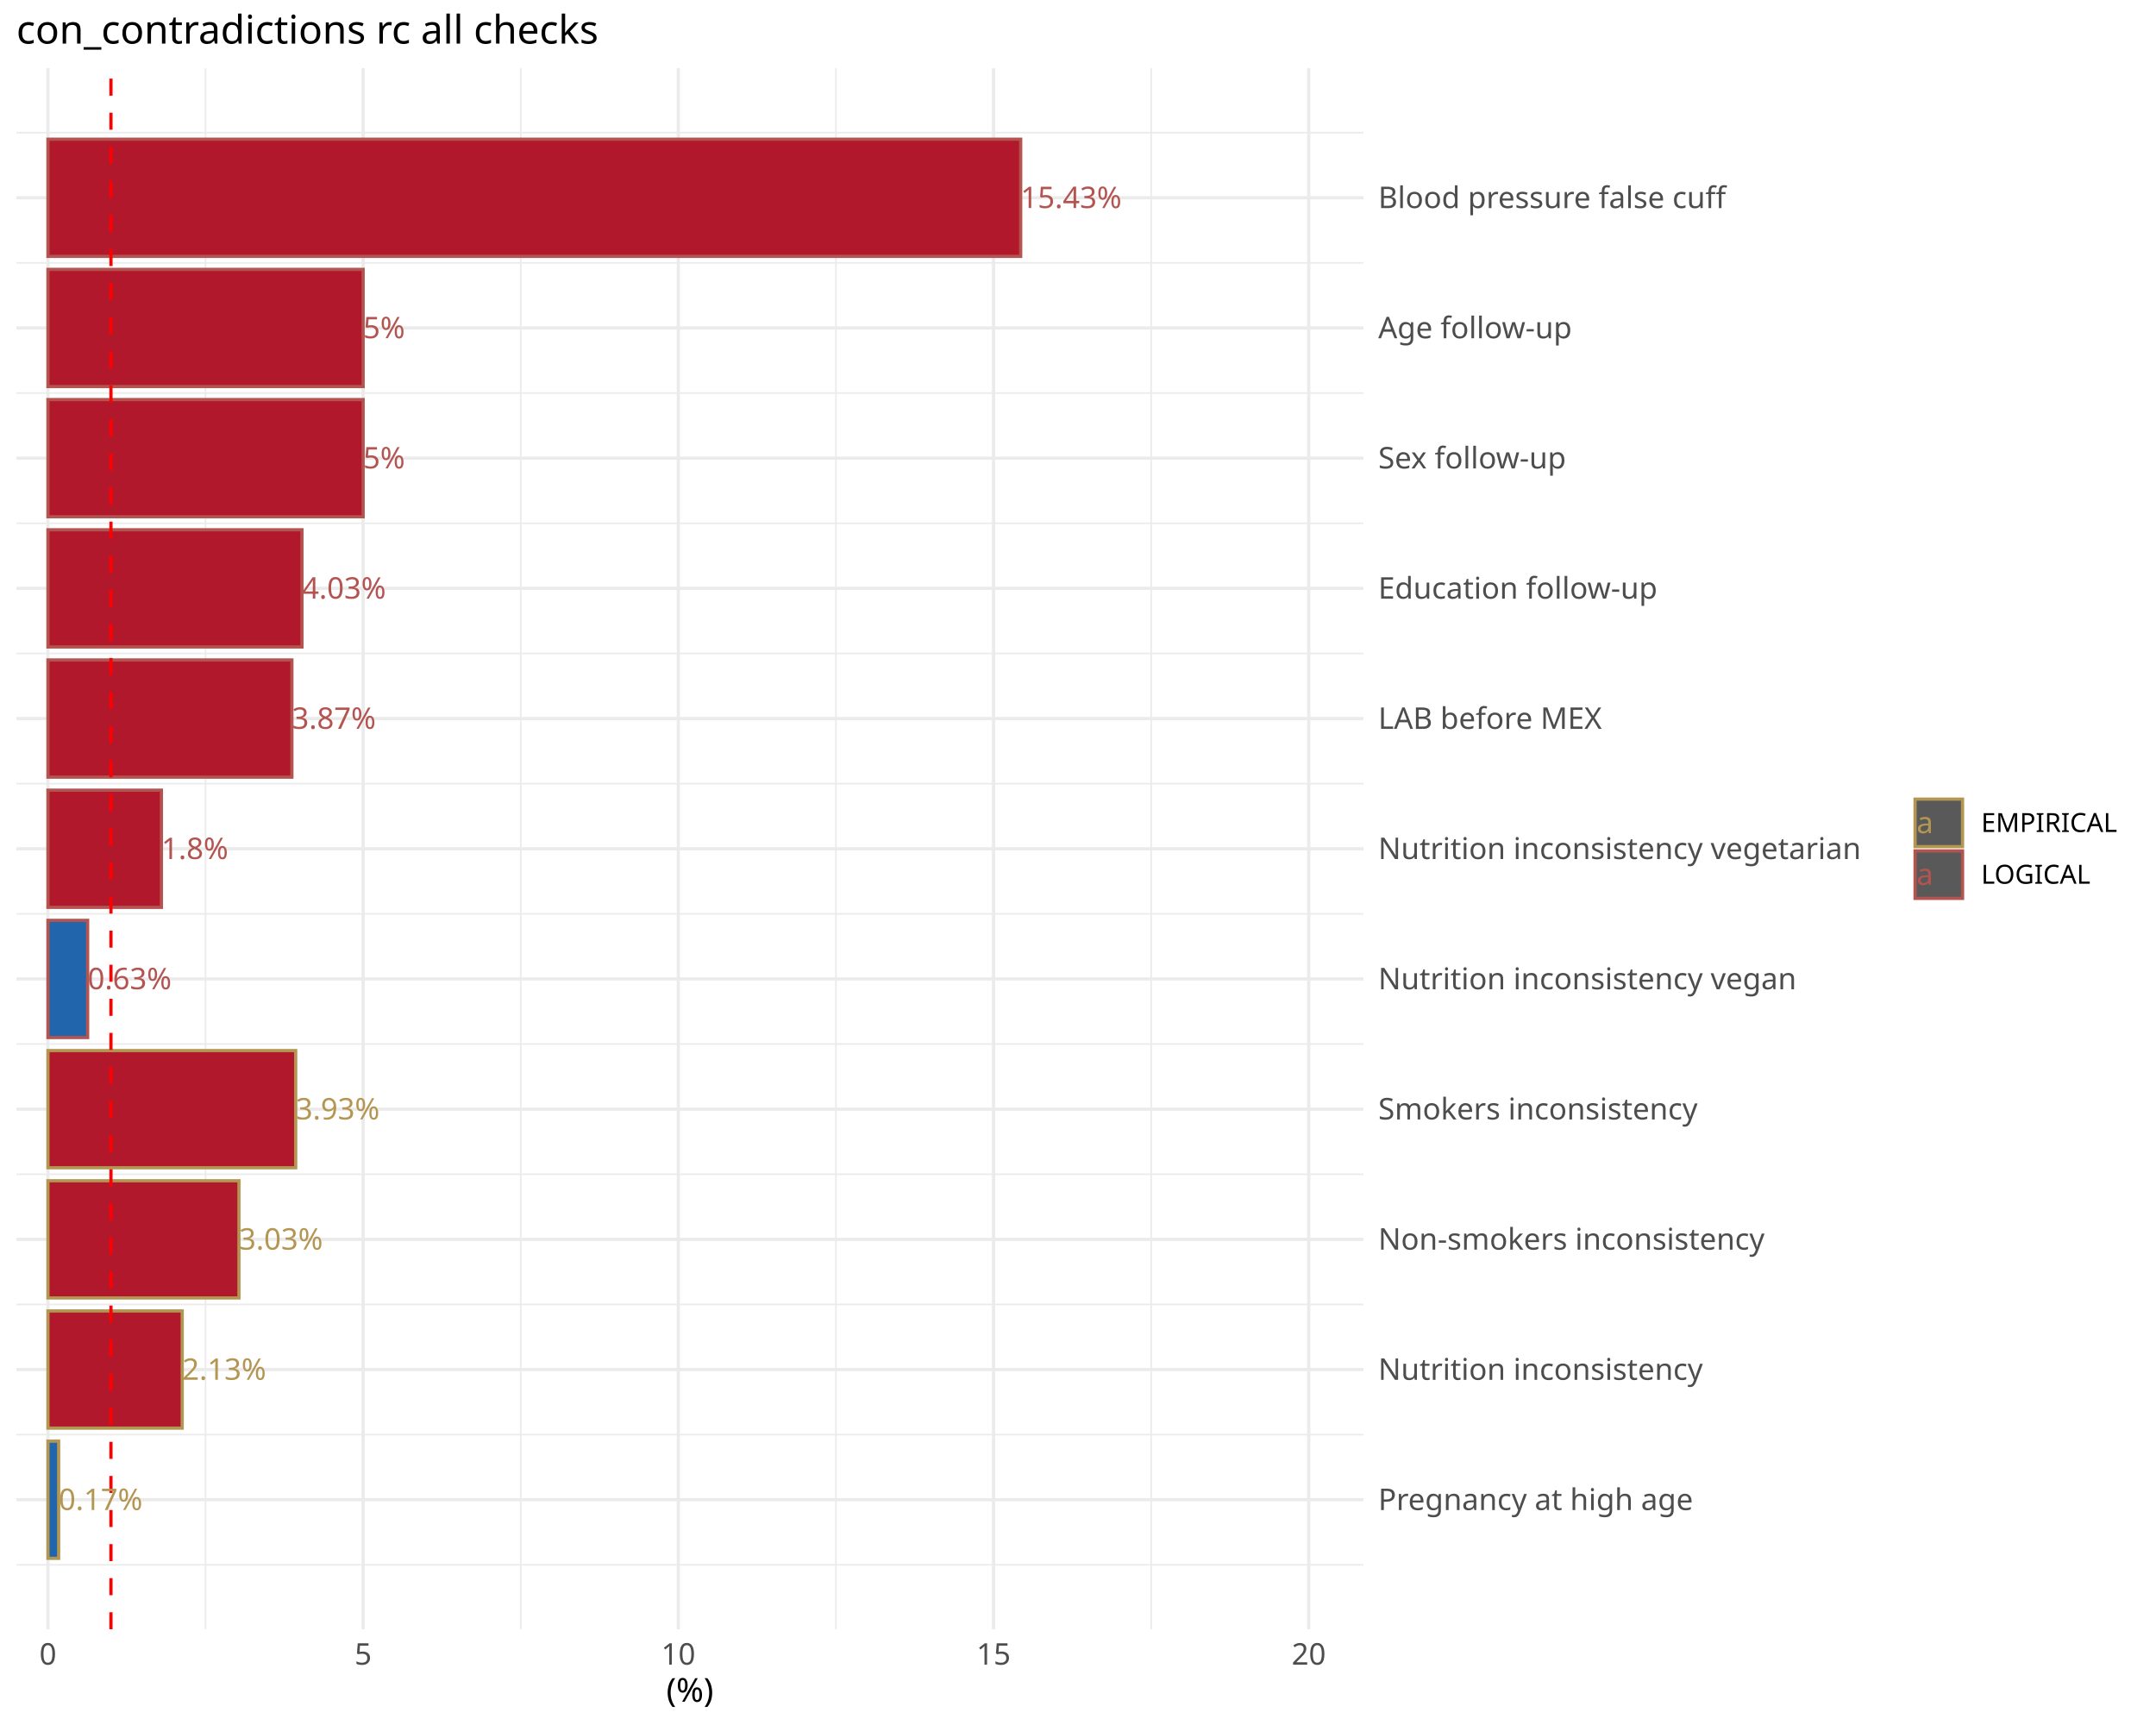
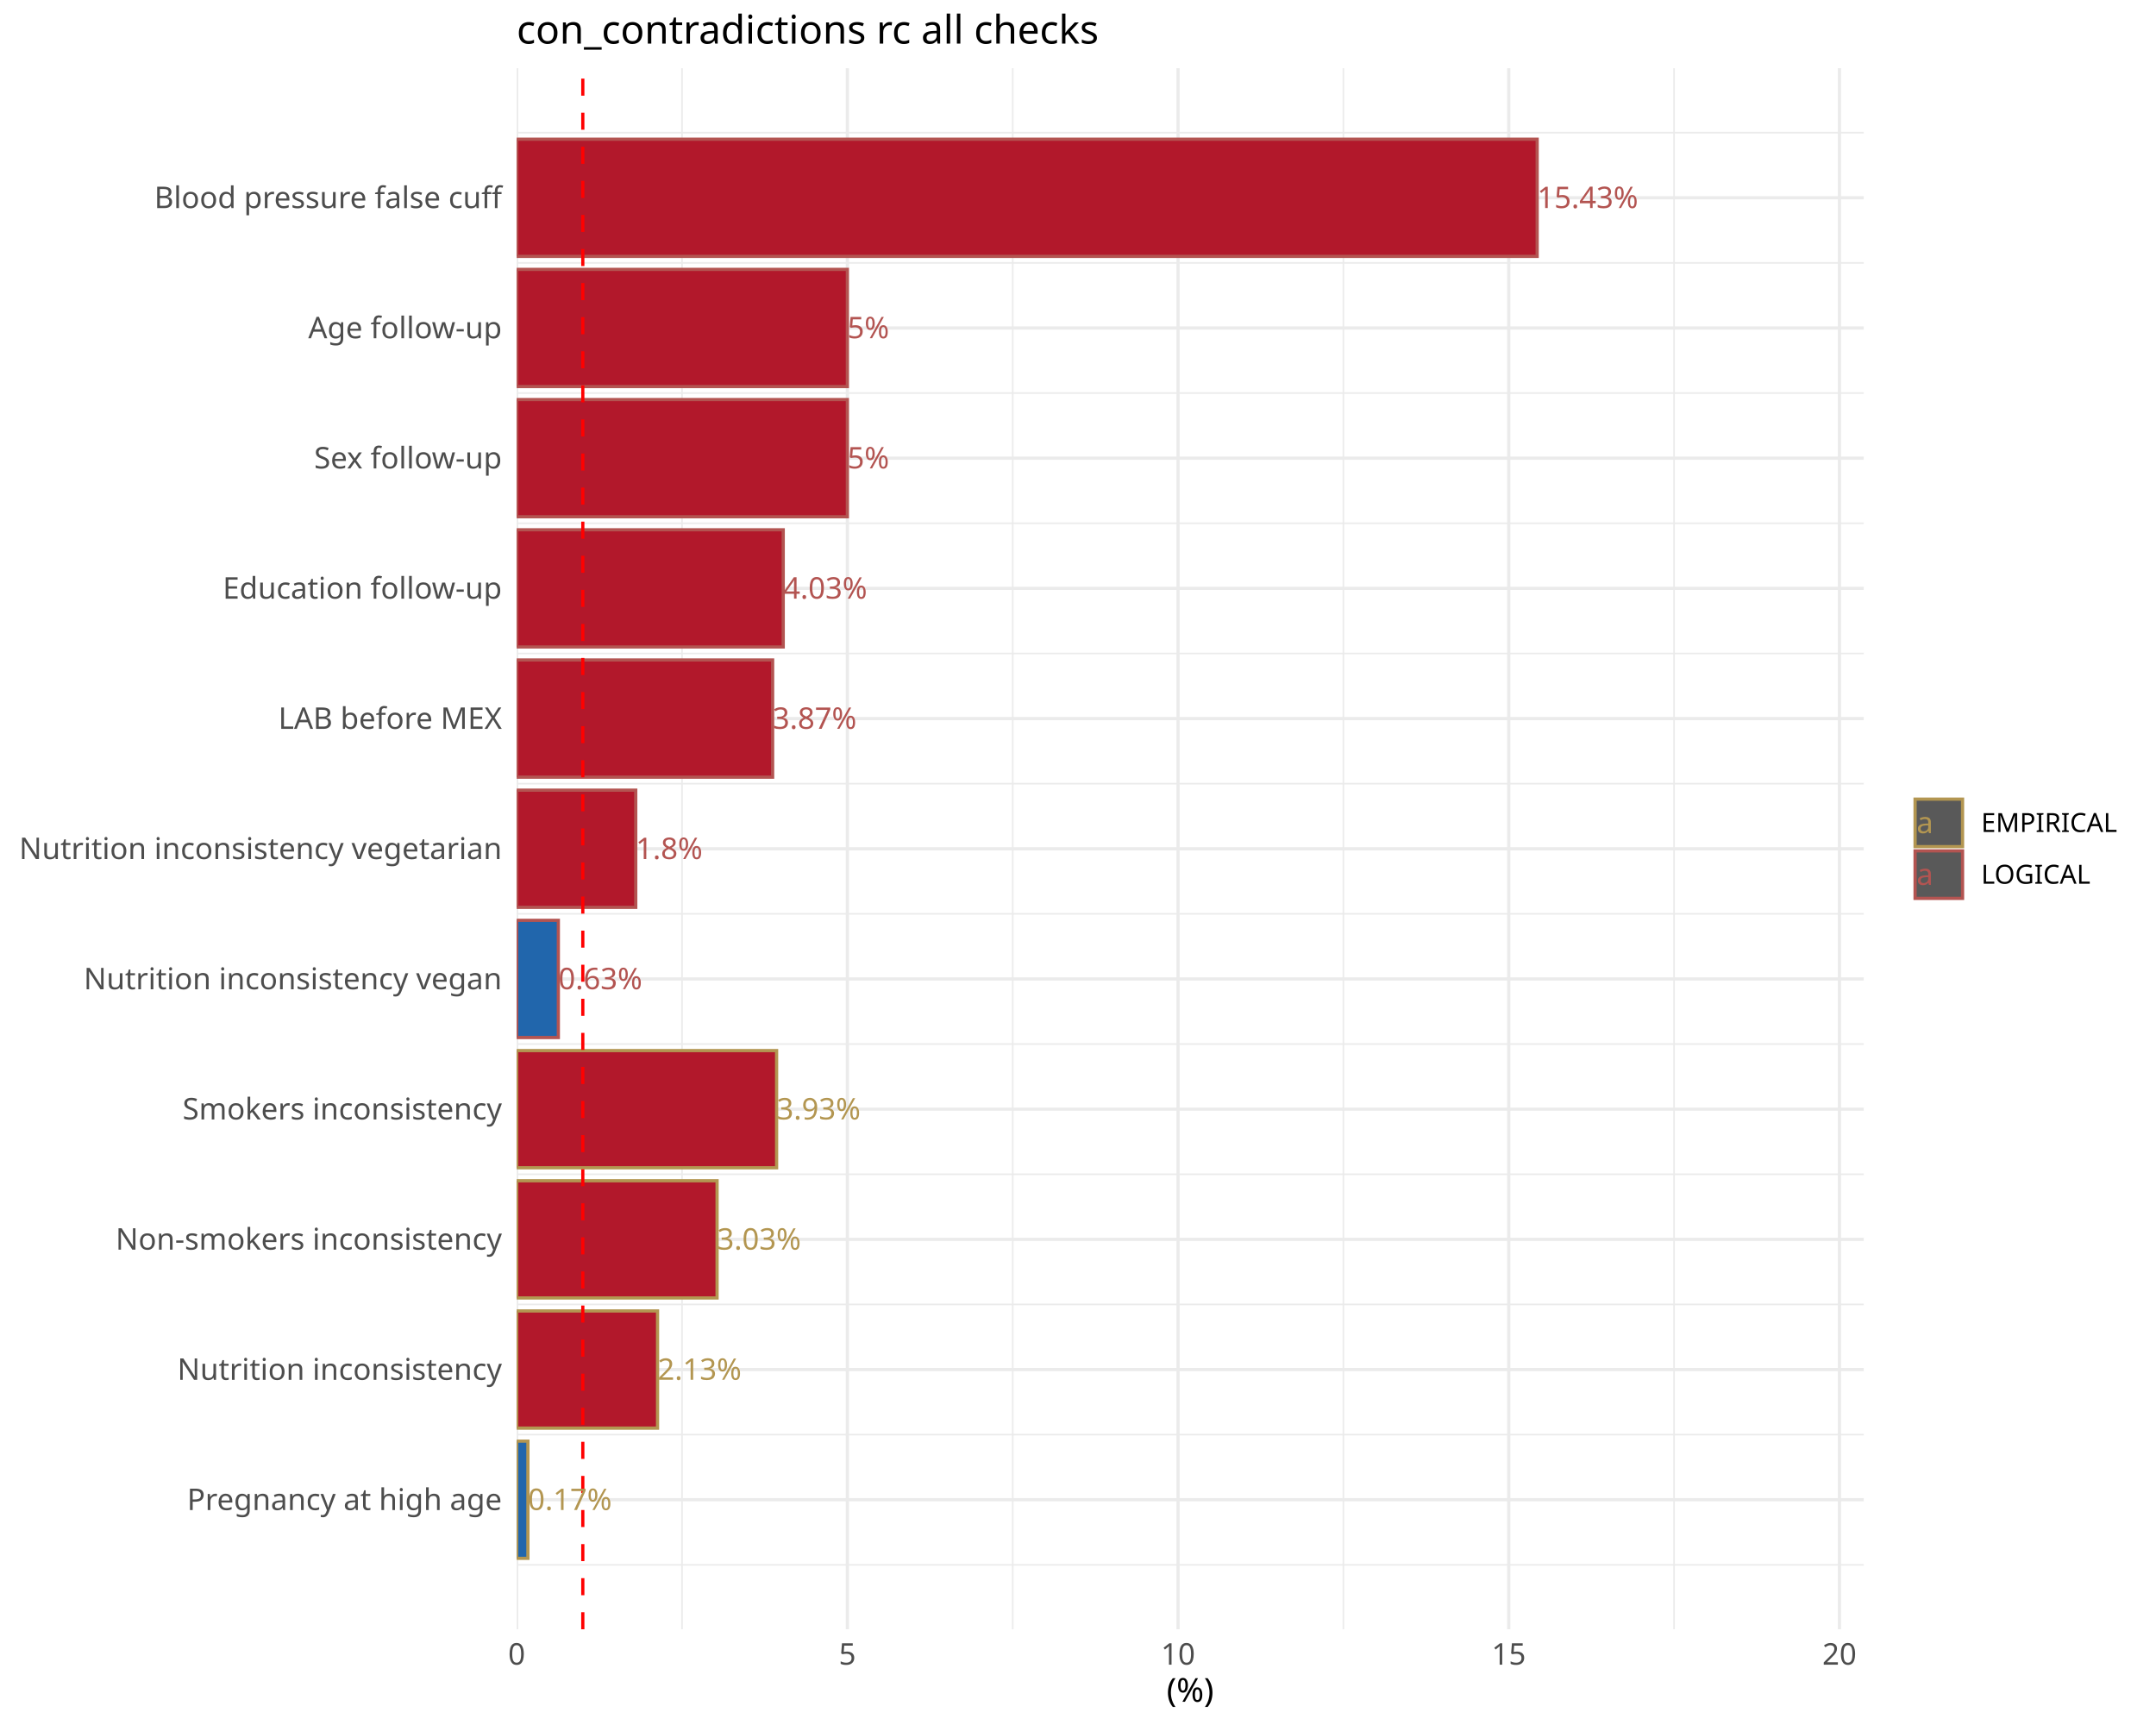
<svg xmlns="http://www.w3.org/2000/svg" class="svglite" data-engine-version="2.0" width="720.00pt" height="576.00pt" viewBox="0 0 720.00 576.00">
  <defs>
    <style type="text/css">
    .svglite line, .svglite polyline, .svglite polygon, .svglite path, .svglite rect, .svglite circle {
      fill: none;
      stroke: #000000;
      stroke-linecap: round;
      stroke-linejoin: round;
      stroke-miterlimit: 10.00;
    }
  </style>
  </defs>
  <rect width="100%" height="100%" style="stroke: none; fill: #FFFFFF;" />
  <defs>
    <clipPath id="cpMC4wMHw3MjAuMDB8MC4wMHw1NzYuMDA=">
      <rect x="0.00" y="0.00" width="720.00" height="576.00" />
    </clipPath>
  </defs>
  <g clip-path="url(#cpMC4wMHw3MjAuMDB8MC4wMHw1NzYuMDA=)">
- </g>
+     <rect x="0.00" y="0.00" width="720.00" height="576.00" style="stroke-width: 1.07; stroke: none; fill: #FFFFFF;" />
+   </g>
  <defs>
-     <clipPath id="cpNS40OHw0NTUuMzN8MjIuNzh8NTQ0LjA0">
-       <rect x="5.48" y="22.78" width="449.85" height="521.25" />
+     <clipPath id="cpMTcyLjU1fDYyMi40MHwyMi43OHw1NDQuMDQ=">
+       <rect x="172.55" y="22.78" width="449.85" height="521.25" />
    </clipPath>
  </defs>
-   <g clip-path="url(#cpNS40OHw0NTUuMzN8MjIuNzh8NTQ0LjA0)">
-     <polyline points="5.48,44.30 455.33,44.30 " style="stroke-width: 0.53; stroke: #EBEBEB; stroke-linecap: butt;" />
-     <polyline points="5.48,87.78 455.33,87.78 " style="stroke-width: 0.53; stroke: #EBEBEB; stroke-linecap: butt;" />
-     <polyline points="5.48,131.25 455.33,131.25 " style="stroke-width: 0.53; stroke: #EBEBEB; stroke-linecap: butt;" />
-     <polyline points="5.48,174.73 455.33,174.73 " style="stroke-width: 0.53; stroke: #EBEBEB; stroke-linecap: butt;" />
-     <polyline points="5.48,218.20 455.33,218.20 " style="stroke-width: 0.53; stroke: #EBEBEB; stroke-linecap: butt;" />
-     <polyline points="5.48,261.67 455.33,261.67 " style="stroke-width: 0.53; stroke: #EBEBEB; stroke-linecap: butt;" />
-     <polyline points="5.48,305.15 455.33,305.15 " style="stroke-width: 0.53; stroke: #EBEBEB; stroke-linecap: butt;" />
-     <polyline points="5.48,348.62 455.33,348.62 " style="stroke-width: 0.53; stroke: #EBEBEB; stroke-linecap: butt;" />
-     <polyline points="5.48,392.10 455.33,392.10 " style="stroke-width: 0.53; stroke: #EBEBEB; stroke-linecap: butt;" />
-     <polyline points="5.48,435.57 455.33,435.57 " style="stroke-width: 0.53; stroke: #EBEBEB; stroke-linecap: butt;" />
-     <polyline points="5.48,479.04 455.33,479.04 " style="stroke-width: 0.53; stroke: #EBEBEB; stroke-linecap: butt;" />
-     <polyline points="5.48,522.52 455.33,522.52 " style="stroke-width: 0.53; stroke: #EBEBEB; stroke-linecap: butt;" />
-     <polyline points="68.64,544.04 68.64,22.78 " style="stroke-width: 0.53; stroke: #EBEBEB; stroke-linecap: butt;" />
-     <polyline points="173.90,544.04 173.90,22.78 " style="stroke-width: 0.53; stroke: #EBEBEB; stroke-linecap: butt;" />
-     <polyline points="279.17,544.04 279.17,22.78 " style="stroke-width: 0.53; stroke: #EBEBEB; stroke-linecap: butt;" />
-     <polyline points="384.43,544.04 384.43,22.78 " style="stroke-width: 0.53; stroke: #EBEBEB; stroke-linecap: butt;" />
-     <polyline points="5.48,66.04 455.33,66.04 " style="stroke-width: 1.07; stroke: #EBEBEB; stroke-linecap: butt;" />
-     <polyline points="5.48,109.51 455.33,109.51 " style="stroke-width: 1.07; stroke: #EBEBEB; stroke-linecap: butt;" />
-     <polyline points="5.48,152.99 455.33,152.99 " style="stroke-width: 1.07; stroke: #EBEBEB; stroke-linecap: butt;" />
-     <polyline points="5.48,196.46 455.33,196.46 " style="stroke-width: 1.07; stroke: #EBEBEB; stroke-linecap: butt;" />
-     <polyline points="5.48,239.94 455.33,239.94 " style="stroke-width: 1.07; stroke: #EBEBEB; stroke-linecap: butt;" />
-     <polyline points="5.48,283.41 455.33,283.41 " style="stroke-width: 1.07; stroke: #EBEBEB; stroke-linecap: butt;" />
-     <polyline points="5.48,326.88 455.33,326.88 " style="stroke-width: 1.07; stroke: #EBEBEB; stroke-linecap: butt;" />
-     <polyline points="5.48,370.36 455.33,370.36 " style="stroke-width: 1.07; stroke: #EBEBEB; stroke-linecap: butt;" />
-     <polyline points="5.48,413.83 455.33,413.83 " style="stroke-width: 1.07; stroke: #EBEBEB; stroke-linecap: butt;" />
-     <polyline points="5.48,457.31 455.33,457.31 " style="stroke-width: 1.07; stroke: #EBEBEB; stroke-linecap: butt;" />
-     <polyline points="5.48,500.78 455.33,500.78 " style="stroke-width: 1.07; stroke: #EBEBEB; stroke-linecap: butt;" />
-     <polyline points="16.01,544.04 16.01,22.78 " style="stroke-width: 1.07; stroke: #EBEBEB; stroke-linecap: butt;" />
-     <polyline points="121.27,544.04 121.27,22.78 " style="stroke-width: 1.07; stroke: #EBEBEB; stroke-linecap: butt;" />
-     <polyline points="226.53,544.04 226.53,22.78 " style="stroke-width: 1.07; stroke: #EBEBEB; stroke-linecap: butt;" />
-     <polyline points="331.80,544.04 331.80,22.78 " style="stroke-width: 1.07; stroke: #EBEBEB; stroke-linecap: butt;" />
-     <polyline points="437.06,544.04 437.06,22.78 " style="stroke-width: 1.07; stroke: #EBEBEB; stroke-linecap: butt;" />
-     <rect x="16.01" y="46.48" width="324.85" height="39.13" style="stroke-width: 1.07; stroke: #B35451; stroke-linecap: butt; stroke-linejoin: miter; fill: #B2182B;" />
-     <rect x="16.01" y="89.95" width="105.26" height="39.13" style="stroke-width: 1.07; stroke: #B35451; stroke-linecap: butt; stroke-linejoin: miter; fill: #B2182B;" />
-     <rect x="16.01" y="133.42" width="105.26" height="39.13" style="stroke-width: 1.07; stroke: #B35451; stroke-linecap: butt; stroke-linejoin: miter; fill: #B2182B;" />
-     <rect x="16.01" y="176.90" width="84.84" height="39.13" style="stroke-width: 1.07; stroke: #B35451; stroke-linecap: butt; stroke-linejoin: miter; fill: #B2182B;" />
-     <rect x="16.01" y="220.37" width="81.47" height="39.13" style="stroke-width: 1.07; stroke: #B35451; stroke-linecap: butt; stroke-linejoin: miter; fill: #B2182B;" />
-     <rect x="16.01" y="263.85" width="37.90" height="39.13" style="stroke-width: 1.07; stroke: #B35451; stroke-linecap: butt; stroke-linejoin: miter; fill: #B2182B;" />
-     <rect x="16.01" y="307.32" width="13.26" height="39.13" style="stroke-width: 1.07; stroke: #B35451; stroke-linecap: butt; stroke-linejoin: miter; fill: #2166AC;" />
-     <rect x="16.01" y="350.80" width="82.74" height="39.13" style="stroke-width: 1.07; stroke: #B39651; stroke-linecap: butt; stroke-linejoin: miter; fill: #B2182B;" />
-     <rect x="16.01" y="394.27" width="63.79" height="39.13" style="stroke-width: 1.07; stroke: #B39651; stroke-linecap: butt; stroke-linejoin: miter; fill: #B2182B;" />
-     <rect x="16.01" y="437.74" width="44.84" height="39.13" style="stroke-width: 1.07; stroke: #B39651; stroke-linecap: butt; stroke-linejoin: miter; fill: #B2182B;" />
-     <rect x="16.01" y="481.22" width="3.58" height="39.13" style="stroke-width: 1.07; stroke: #B39651; stroke-linecap: butt; stroke-linejoin: miter; fill: #2166AC;" />
-     <line x1="37.06" y1="544.04" x2="37.06" y2="22.78" style="stroke-width: 1.07; stroke: #FF0000; stroke-dasharray: 5.69,5.69; stroke-linecap: butt;" />
-     <text x="340.85" y="69.47" style="font-size: 9.96px; fill: #B35451; font-family: sans;" textLength="36.54px" lengthAdjust="spacingAndGlyphs"> 15.43%</text>
-     <text x="121.27" y="112.94" style="font-size: 9.96px; fill: #B35451; font-family: sans;" textLength="17.16px" lengthAdjust="spacingAndGlyphs"> 5%</text>
-     <text x="121.27" y="156.41" style="font-size: 9.96px; fill: #B35451; font-family: sans;" textLength="17.16px" lengthAdjust="spacingAndGlyphs"> 5%</text>
-     <text x="100.85" y="199.89" style="font-size: 9.96px; fill: #B35451; font-family: sans;" textLength="31.00px" lengthAdjust="spacingAndGlyphs"> 4.03%</text>
-     <text x="97.48" y="243.36" style="font-size: 9.96px; fill: #B35451; font-family: sans;" textLength="31.00px" lengthAdjust="spacingAndGlyphs"> 3.87%</text>
-     <text x="53.90" y="286.84" style="font-size: 9.96px; fill: #B35451; font-family: sans;" textLength="25.47px" lengthAdjust="spacingAndGlyphs"> 1.8%</text>
-     <text x="29.27" y="330.31" style="font-size: 9.96px; fill: #B35451; font-family: sans;" textLength="31.00px" lengthAdjust="spacingAndGlyphs"> 0.63%</text>
-     <text x="98.74" y="373.79" style="font-size: 9.96px; fill: #B39651; font-family: sans;" textLength="31.00px" lengthAdjust="spacingAndGlyphs"> 3.93%</text>
-     <text x="79.80" y="417.26" style="font-size: 9.96px; fill: #B39651; font-family: sans;" textLength="31.00px" lengthAdjust="spacingAndGlyphs"> 3.03%</text>
-     <text x="60.85" y="460.73" style="font-size: 9.96px; fill: #B39651; font-family: sans;" textLength="31.00px" lengthAdjust="spacingAndGlyphs"> 2.13%</text>
-     <text x="19.58" y="504.21" style="font-size: 9.96px; fill: #B39651; font-family: sans;" textLength="31.00px" lengthAdjust="spacingAndGlyphs"> 0.17%</text>
+   <g clip-path="url(#cpMTcyLjU1fDYyMi40MHwyMi43OHw1NDQuMDQ=)">
+     <polyline points="172.55,522.52 622.40,522.52 " style="stroke-width: 0.53; stroke: #EBEBEB; stroke-linecap: butt;" />
+     <polyline points="172.55,479.04 622.40,479.04 " style="stroke-width: 0.53; stroke: #EBEBEB; stroke-linecap: butt;" />
+     <polyline points="172.55,435.57 622.40,435.57 " style="stroke-width: 0.53; stroke: #EBEBEB; stroke-linecap: butt;" />
+     <polyline points="172.55,392.10 622.40,392.10 " style="stroke-width: 0.53; stroke: #EBEBEB; stroke-linecap: butt;" />
+     <polyline points="172.55,348.62 622.40,348.62 " style="stroke-width: 0.53; stroke: #EBEBEB; stroke-linecap: butt;" />
+     <polyline points="172.55,305.15 622.40,305.15 " style="stroke-width: 0.53; stroke: #EBEBEB; stroke-linecap: butt;" />
+     <polyline points="172.55,261.67 622.40,261.67 " style="stroke-width: 0.53; stroke: #EBEBEB; stroke-linecap: butt;" />
+     <polyline points="172.55,218.20 622.40,218.20 " style="stroke-width: 0.53; stroke: #EBEBEB; stroke-linecap: butt;" />
+     <polyline points="172.55,174.73 622.40,174.73 " style="stroke-width: 0.53; stroke: #EBEBEB; stroke-linecap: butt;" />
+     <polyline points="172.55,131.25 622.40,131.25 " style="stroke-width: 0.53; stroke: #EBEBEB; stroke-linecap: butt;" />
+     <polyline points="172.55,87.78 622.40,87.78 " style="stroke-width: 0.53; stroke: #EBEBEB; stroke-linecap: butt;" />
+     <polyline points="172.55,44.30 622.40,44.30 " style="stroke-width: 0.53; stroke: #EBEBEB; stroke-linecap: butt;" />
+     <polyline points="227.76,544.04 227.76,22.78 " style="stroke-width: 0.53; stroke: #EBEBEB; stroke-linecap: butt;" />
+     <polyline points="338.20,544.04 338.20,22.78 " style="stroke-width: 0.53; stroke: #EBEBEB; stroke-linecap: butt;" />
+     <polyline points="448.63,544.04 448.63,22.78 " style="stroke-width: 0.53; stroke: #EBEBEB; stroke-linecap: butt;" />
+     <polyline points="559.06,544.04 559.06,22.78 " style="stroke-width: 0.53; stroke: #EBEBEB; stroke-linecap: butt;" />
+     <polyline points="172.55,500.78 622.40,500.78 " style="stroke-width: 1.07; stroke: #EBEBEB; stroke-linecap: butt;" />
+     <polyline points="172.55,457.31 622.40,457.31 " style="stroke-width: 1.07; stroke: #EBEBEB; stroke-linecap: butt;" />
+     <polyline points="172.55,413.83 622.40,413.83 " style="stroke-width: 1.07; stroke: #EBEBEB; stroke-linecap: butt;" />
+     <polyline points="172.55,370.36 622.40,370.36 " style="stroke-width: 1.07; stroke: #EBEBEB; stroke-linecap: butt;" />
+     <polyline points="172.55,326.88 622.40,326.88 " style="stroke-width: 1.07; stroke: #EBEBEB; stroke-linecap: butt;" />
+     <polyline points="172.55,283.41 622.40,283.41 " style="stroke-width: 1.07; stroke: #EBEBEB; stroke-linecap: butt;" />
+     <polyline points="172.55,239.94 622.40,239.94 " style="stroke-width: 1.07; stroke: #EBEBEB; stroke-linecap: butt;" />
+     <polyline points="172.55,196.46 622.40,196.46 " style="stroke-width: 1.07; stroke: #EBEBEB; stroke-linecap: butt;" />
+     <polyline points="172.55,152.99 622.40,152.99 " style="stroke-width: 1.07; stroke: #EBEBEB; stroke-linecap: butt;" />
+     <polyline points="172.55,109.51 622.40,109.51 " style="stroke-width: 1.07; stroke: #EBEBEB; stroke-linecap: butt;" />
+     <polyline points="172.55,66.04 622.40,66.04 " style="stroke-width: 1.07; stroke: #EBEBEB; stroke-linecap: butt;" />
+     <polyline points="172.55,544.04 172.55,22.78 " style="stroke-width: 1.07; stroke: #EBEBEB; stroke-linecap: butt;" />
+     <polyline points="282.98,544.04 282.98,22.78 " style="stroke-width: 1.07; stroke: #EBEBEB; stroke-linecap: butt;" />
+     <polyline points="393.41,544.04 393.41,22.78 " style="stroke-width: 1.07; stroke: #EBEBEB; stroke-linecap: butt;" />
+     <polyline points="503.85,544.04 503.85,22.78 " style="stroke-width: 1.07; stroke: #EBEBEB; stroke-linecap: butt;" />
+     <polyline points="614.28,544.04 614.28,22.78 " style="stroke-width: 1.07; stroke: #EBEBEB; stroke-linecap: butt;" />
+     <rect x="172.55" y="481.22" width="3.75" height="39.13" style="stroke-width: 1.07; stroke: #B39651; stroke-linecap: butt; stroke-linejoin: miter; fill: #2166AC;" />
+     <rect x="172.55" y="437.74" width="47.04" height="39.13" style="stroke-width: 1.07; stroke: #B39651; stroke-linecap: butt; stroke-linejoin: miter; fill: #B2182B;" />
+     <rect x="172.55" y="394.27" width="66.92" height="39.13" style="stroke-width: 1.07; stroke: #B39651; stroke-linecap: butt; stroke-linejoin: miter; fill: #B2182B;" />
+     <rect x="172.55" y="350.80" width="86.80" height="39.13" style="stroke-width: 1.07; stroke: #B39651; stroke-linecap: butt; stroke-linejoin: miter; fill: #B2182B;" />
+     <rect x="172.55" y="307.32" width="13.91" height="39.13" style="stroke-width: 1.07; stroke: #B35451; stroke-linecap: butt; stroke-linejoin: miter; fill: #2166AC;" />
+     <rect x="172.55" y="263.85" width="39.76" height="39.13" style="stroke-width: 1.07; stroke: #B35451; stroke-linecap: butt; stroke-linejoin: miter; fill: #B2182B;" />
+     <rect x="172.55" y="220.37" width="85.47" height="39.13" style="stroke-width: 1.07; stroke: #B35451; stroke-linecap: butt; stroke-linejoin: miter; fill: #B2182B;" />
+     <rect x="172.55" y="176.90" width="89.01" height="39.13" style="stroke-width: 1.07; stroke: #B35451; stroke-linecap: butt; stroke-linejoin: miter; fill: #B2182B;" />
+     <rect x="172.55" y="133.42" width="110.43" height="39.13" style="stroke-width: 1.07; stroke: #B35451; stroke-linecap: butt; stroke-linejoin: miter; fill: #B2182B;" />
+     <rect x="172.55" y="89.95" width="110.43" height="39.13" style="stroke-width: 1.07; stroke: #B35451; stroke-linecap: butt; stroke-linejoin: miter; fill: #B2182B;" />
+     <rect x="172.55" y="46.48" width="340.79" height="39.13" style="stroke-width: 1.07; stroke: #B35451; stroke-linecap: butt; stroke-linejoin: miter; fill: #B2182B;" />
+     <line x1="194.63" y1="544.04" x2="194.63" y2="22.78" style="stroke-width: 1.07; stroke: #FF0000; stroke-dasharray: 5.69,5.69; stroke-linecap: butt;" />
+     <text x="176.30" y="504.21" style="font-size: 9.96px; fill: #B39651; font-family: sans;" textLength="31.00px" lengthAdjust="spacingAndGlyphs"> 0.17%</text>
+     <text x="219.59" y="460.73" style="font-size: 9.96px; fill: #B39651; font-family: sans;" textLength="31.00px" lengthAdjust="spacingAndGlyphs"> 2.13%</text>
+     <text x="239.47" y="417.26" style="font-size: 9.96px; fill: #B39651; font-family: sans;" textLength="31.00px" lengthAdjust="spacingAndGlyphs"> 3.03%</text>
+     <text x="259.35" y="373.79" style="font-size: 9.96px; fill: #B39651; font-family: sans;" textLength="31.00px" lengthAdjust="spacingAndGlyphs"> 3.93%</text>
+     <text x="186.46" y="330.31" style="font-size: 9.96px; fill: #B35451; font-family: sans;" textLength="31.00px" lengthAdjust="spacingAndGlyphs"> 0.63%</text>
+     <text x="212.30" y="286.84" style="font-size: 9.96px; fill: #B35451; font-family: sans;" textLength="25.47px" lengthAdjust="spacingAndGlyphs"> 1.8%</text>
+     <text x="258.02" y="243.36" style="font-size: 9.96px; fill: #B35451; font-family: sans;" textLength="31.00px" lengthAdjust="spacingAndGlyphs"> 3.87%</text>
+     <text x="261.56" y="199.89" style="font-size: 9.96px; fill: #B35451; font-family: sans;" textLength="31.00px" lengthAdjust="spacingAndGlyphs"> 4.03%</text>
+     <text x="282.98" y="156.41" style="font-size: 9.96px; fill: #B35451; font-family: sans;" textLength="17.16px" lengthAdjust="spacingAndGlyphs"> 5%</text>
+     <text x="282.98" y="112.94" style="font-size: 9.96px; fill: #B35451; font-family: sans;" textLength="17.16px" lengthAdjust="spacingAndGlyphs"> 5%</text>
+     <text x="513.34" y="69.47" style="font-size: 9.96px; fill: #B35451; font-family: sans;" textLength="36.54px" lengthAdjust="spacingAndGlyphs"> 15.43%</text>
  </g>
  <g clip-path="url(#cpMC4wMHw3MjAuMDB8MC4wMHw1NzYuMDA=)">
-     <text x="460.26" y="69.48" style="font-size: 10.00px; fill: #4D4D4D; font-family: sans;" textLength="110.08px" lengthAdjust="spacingAndGlyphs">Blood pressure false cuff</text>
-     <text x="460.26" y="112.96" style="font-size: 10.00px; fill: #4D4D4D; font-family: sans;" textLength="60.59px" lengthAdjust="spacingAndGlyphs">Age follow-up</text>
-     <text x="460.26" y="156.43" style="font-size: 10.00px; fill: #4D4D4D; font-family: sans;" textLength="60.04px" lengthAdjust="spacingAndGlyphs">Sex follow-up</text>
-     <text x="460.26" y="199.90" style="font-size: 10.00px; fill: #4D4D4D; font-family: sans;" textLength="87.28px" lengthAdjust="spacingAndGlyphs">Education follow-up</text>
-     <text x="460.26" y="243.38" style="font-size: 10.00px; fill: #4D4D4D; font-family: sans;" textLength="74.50px" lengthAdjust="spacingAndGlyphs">LAB before MEX</text>
-     <text x="460.26" y="286.85" style="font-size: 10.00px; fill: #4D4D4D; font-family: sans;" textLength="149.54px" lengthAdjust="spacingAndGlyphs">Nutrition inconsistency vegetarian</text>
-     <text x="460.26" y="330.33" style="font-size: 10.00px; fill: #4D4D4D; font-family: sans;" textLength="130.09px" lengthAdjust="spacingAndGlyphs">Nutrition inconsistency vegan</text>
-     <text x="460.26" y="373.80" style="font-size: 10.00px; fill: #4D4D4D; font-family: sans;" textLength="102.29px" lengthAdjust="spacingAndGlyphs">Smokers inconsistency</text>
-     <text x="460.26" y="417.27" style="font-size: 10.00px; fill: #4D4D4D; font-family: sans;" textLength="122.30px" lengthAdjust="spacingAndGlyphs">Non-smokers inconsistency</text>
-     <text x="460.26" y="460.75" style="font-size: 10.00px; fill: #4D4D4D; font-family: sans;" textLength="100.06px" lengthAdjust="spacingAndGlyphs">Nutrition inconsistency</text>
-     <text x="460.26" y="504.22" style="font-size: 10.00px; fill: #4D4D4D; font-family: sans;" textLength="100.09px" lengthAdjust="spacingAndGlyphs">Pregnancy at high age</text>
-     <text x="16.01" y="555.85" text-anchor="middle" style="font-size: 10.00px; fill: #4D4D4D; font-family: sans;" textLength="5.56px" lengthAdjust="spacingAndGlyphs">0</text>
-     <text x="121.27" y="555.85" text-anchor="middle" style="font-size: 10.00px; fill: #4D4D4D; font-family: sans;" textLength="5.56px" lengthAdjust="spacingAndGlyphs">5</text>
-     <text x="226.53" y="555.85" text-anchor="middle" style="font-size: 10.00px; fill: #4D4D4D; font-family: sans;" textLength="11.12px" lengthAdjust="spacingAndGlyphs">10</text>
-     <text x="331.80" y="555.85" text-anchor="middle" style="font-size: 10.00px; fill: #4D4D4D; font-family: sans;" textLength="11.12px" lengthAdjust="spacingAndGlyphs">15</text>
-     <text x="437.06" y="555.85" text-anchor="middle" style="font-size: 10.00px; fill: #4D4D4D; font-family: sans;" textLength="11.12px" lengthAdjust="spacingAndGlyphs">20</text>
-     <text x="230.40" y="568.24" text-anchor="middle" style="font-size: 11.00px; font-family: sans;" textLength="17.11px" lengthAdjust="spacingAndGlyphs">(%)</text>
+     <text x="167.62" y="504.22" text-anchor="end" style="font-size: 10.00px; fill: #4D4D4D; font-family: sans;" textLength="100.09px" lengthAdjust="spacingAndGlyphs">Pregnancy at high age</text>
+     <text x="167.62" y="460.75" text-anchor="end" style="font-size: 10.00px; fill: #4D4D4D; font-family: sans;" textLength="100.06px" lengthAdjust="spacingAndGlyphs">Nutrition inconsistency</text>
+     <text x="167.62" y="417.27" text-anchor="end" style="font-size: 10.00px; fill: #4D4D4D; font-family: sans;" textLength="122.30px" lengthAdjust="spacingAndGlyphs">Non-smokers inconsistency</text>
+     <text x="167.62" y="373.80" text-anchor="end" style="font-size: 10.00px; fill: #4D4D4D; font-family: sans;" textLength="102.29px" lengthAdjust="spacingAndGlyphs">Smokers inconsistency</text>
+     <text x="167.62" y="330.33" text-anchor="end" style="font-size: 10.00px; fill: #4D4D4D; font-family: sans;" textLength="130.09px" lengthAdjust="spacingAndGlyphs">Nutrition inconsistency vegan</text>
+     <text x="167.62" y="286.85" text-anchor="end" style="font-size: 10.00px; fill: #4D4D4D; font-family: sans;" textLength="149.54px" lengthAdjust="spacingAndGlyphs">Nutrition inconsistency vegetarian</text>
+     <text x="167.62" y="243.38" text-anchor="end" style="font-size: 10.00px; fill: #4D4D4D; font-family: sans;" textLength="74.50px" lengthAdjust="spacingAndGlyphs">LAB before MEX</text>
+     <text x="167.62" y="199.90" text-anchor="end" style="font-size: 10.00px; fill: #4D4D4D; font-family: sans;" textLength="87.28px" lengthAdjust="spacingAndGlyphs">Education follow-up</text>
+     <text x="167.62" y="156.43" text-anchor="end" style="font-size: 10.00px; fill: #4D4D4D; font-family: sans;" textLength="60.04px" lengthAdjust="spacingAndGlyphs">Sex follow-up</text>
+     <text x="167.62" y="112.96" text-anchor="end" style="font-size: 10.00px; fill: #4D4D4D; font-family: sans;" textLength="60.59px" lengthAdjust="spacingAndGlyphs">Age follow-up</text>
+     <text x="167.62" y="69.48" text-anchor="end" style="font-size: 10.00px; fill: #4D4D4D; font-family: sans;" textLength="110.08px" lengthAdjust="spacingAndGlyphs">Blood pressure false cuff</text>
+     <text x="172.55" y="555.85" text-anchor="middle" style="font-size: 10.00px; fill: #4D4D4D; font-family: sans;" textLength="5.56px" lengthAdjust="spacingAndGlyphs">0</text>
+     <text x="282.98" y="555.85" text-anchor="middle" style="font-size: 10.00px; fill: #4D4D4D; font-family: sans;" textLength="5.56px" lengthAdjust="spacingAndGlyphs">5</text>
+     <text x="393.41" y="555.85" text-anchor="middle" style="font-size: 10.00px; fill: #4D4D4D; font-family: sans;" textLength="11.12px" lengthAdjust="spacingAndGlyphs">10</text>
+     <text x="503.85" y="555.85" text-anchor="middle" style="font-size: 10.00px; fill: #4D4D4D; font-family: sans;" textLength="11.12px" lengthAdjust="spacingAndGlyphs">15</text>
+     <text x="614.28" y="555.85" text-anchor="middle" style="font-size: 10.00px; fill: #4D4D4D; font-family: sans;" textLength="11.12px" lengthAdjust="spacingAndGlyphs">20</text>
+     <text x="397.47" y="568.24" text-anchor="middle" style="font-size: 11.00px; font-family: sans;" textLength="17.11px" lengthAdjust="spacingAndGlyphs">(%)</text>
    <rect x="639.54" y="266.84" width="15.86" height="15.86" style="stroke-width: 1.07; stroke: #B39651; stroke-linecap: butt; stroke-linejoin: miter; fill: #595959;" />
    <text x="640.03" y="278.20" style="font-size: 9.96px; fill: #B39651; font-family: sans;" textLength="5.54px" lengthAdjust="spacingAndGlyphs">a</text>
    <rect x="639.54" y="284.12" width="15.86" height="15.86" style="stroke-width: 1.07; stroke: #B35451; stroke-linecap: butt; stroke-linejoin: miter; fill: #595959;" />
    <text x="640.03" y="295.48" style="font-size: 9.96px; fill: #B35451; font-family: sans;" textLength="5.54px" lengthAdjust="spacingAndGlyphs">a</text>
    <text x="661.60" y="277.80" style="font-size: 8.80px; font-family: sans;" textLength="47.45px" lengthAdjust="spacingAndGlyphs">EMPIRICAL</text>
    <text x="661.60" y="295.08" style="font-size: 8.80px; font-family: sans;" textLength="38.16px" lengthAdjust="spacingAndGlyphs">LOGICAL</text>
-     <text x="5.48" y="14.56" style="font-size: 13.20px; font-family: sans;" textLength="186.40px" lengthAdjust="spacingAndGlyphs">con_contradictions rc all checks</text>
+     <text x="172.55" y="14.56" style="font-size: 13.20px; font-family: sans;" textLength="186.40px" lengthAdjust="spacingAndGlyphs">con_contradictions rc all checks</text>
  </g>
</svg>
